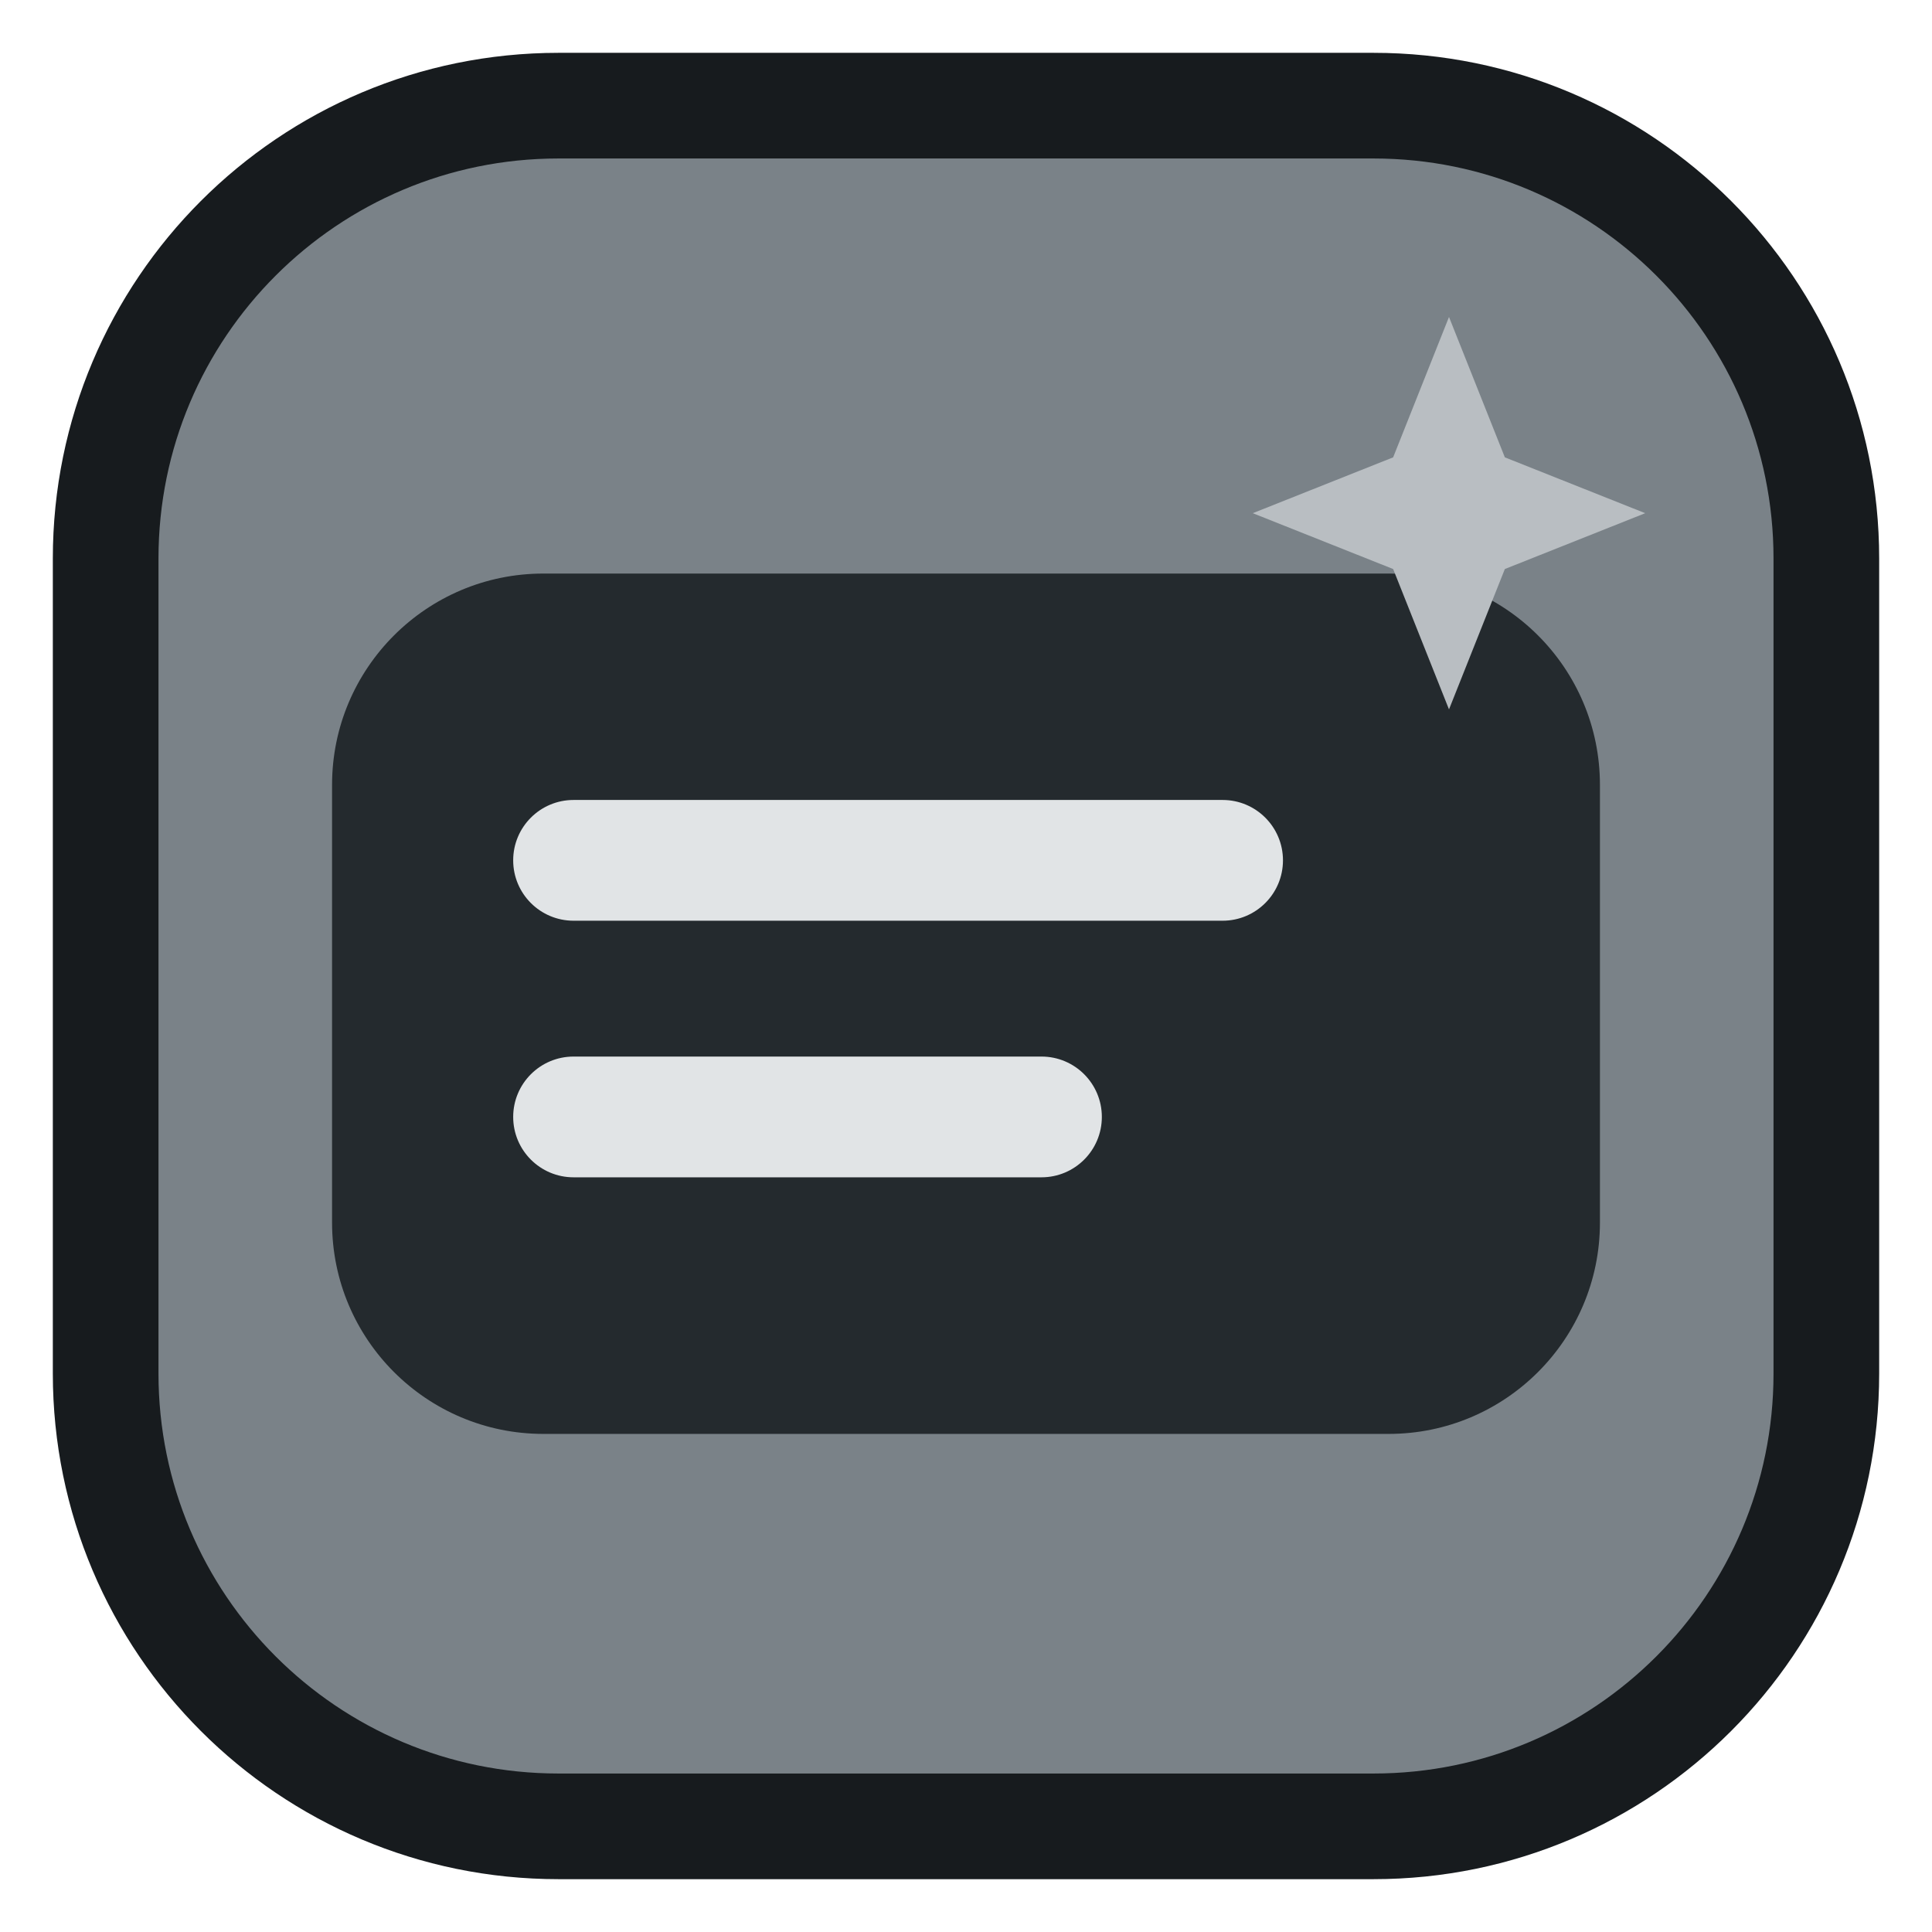
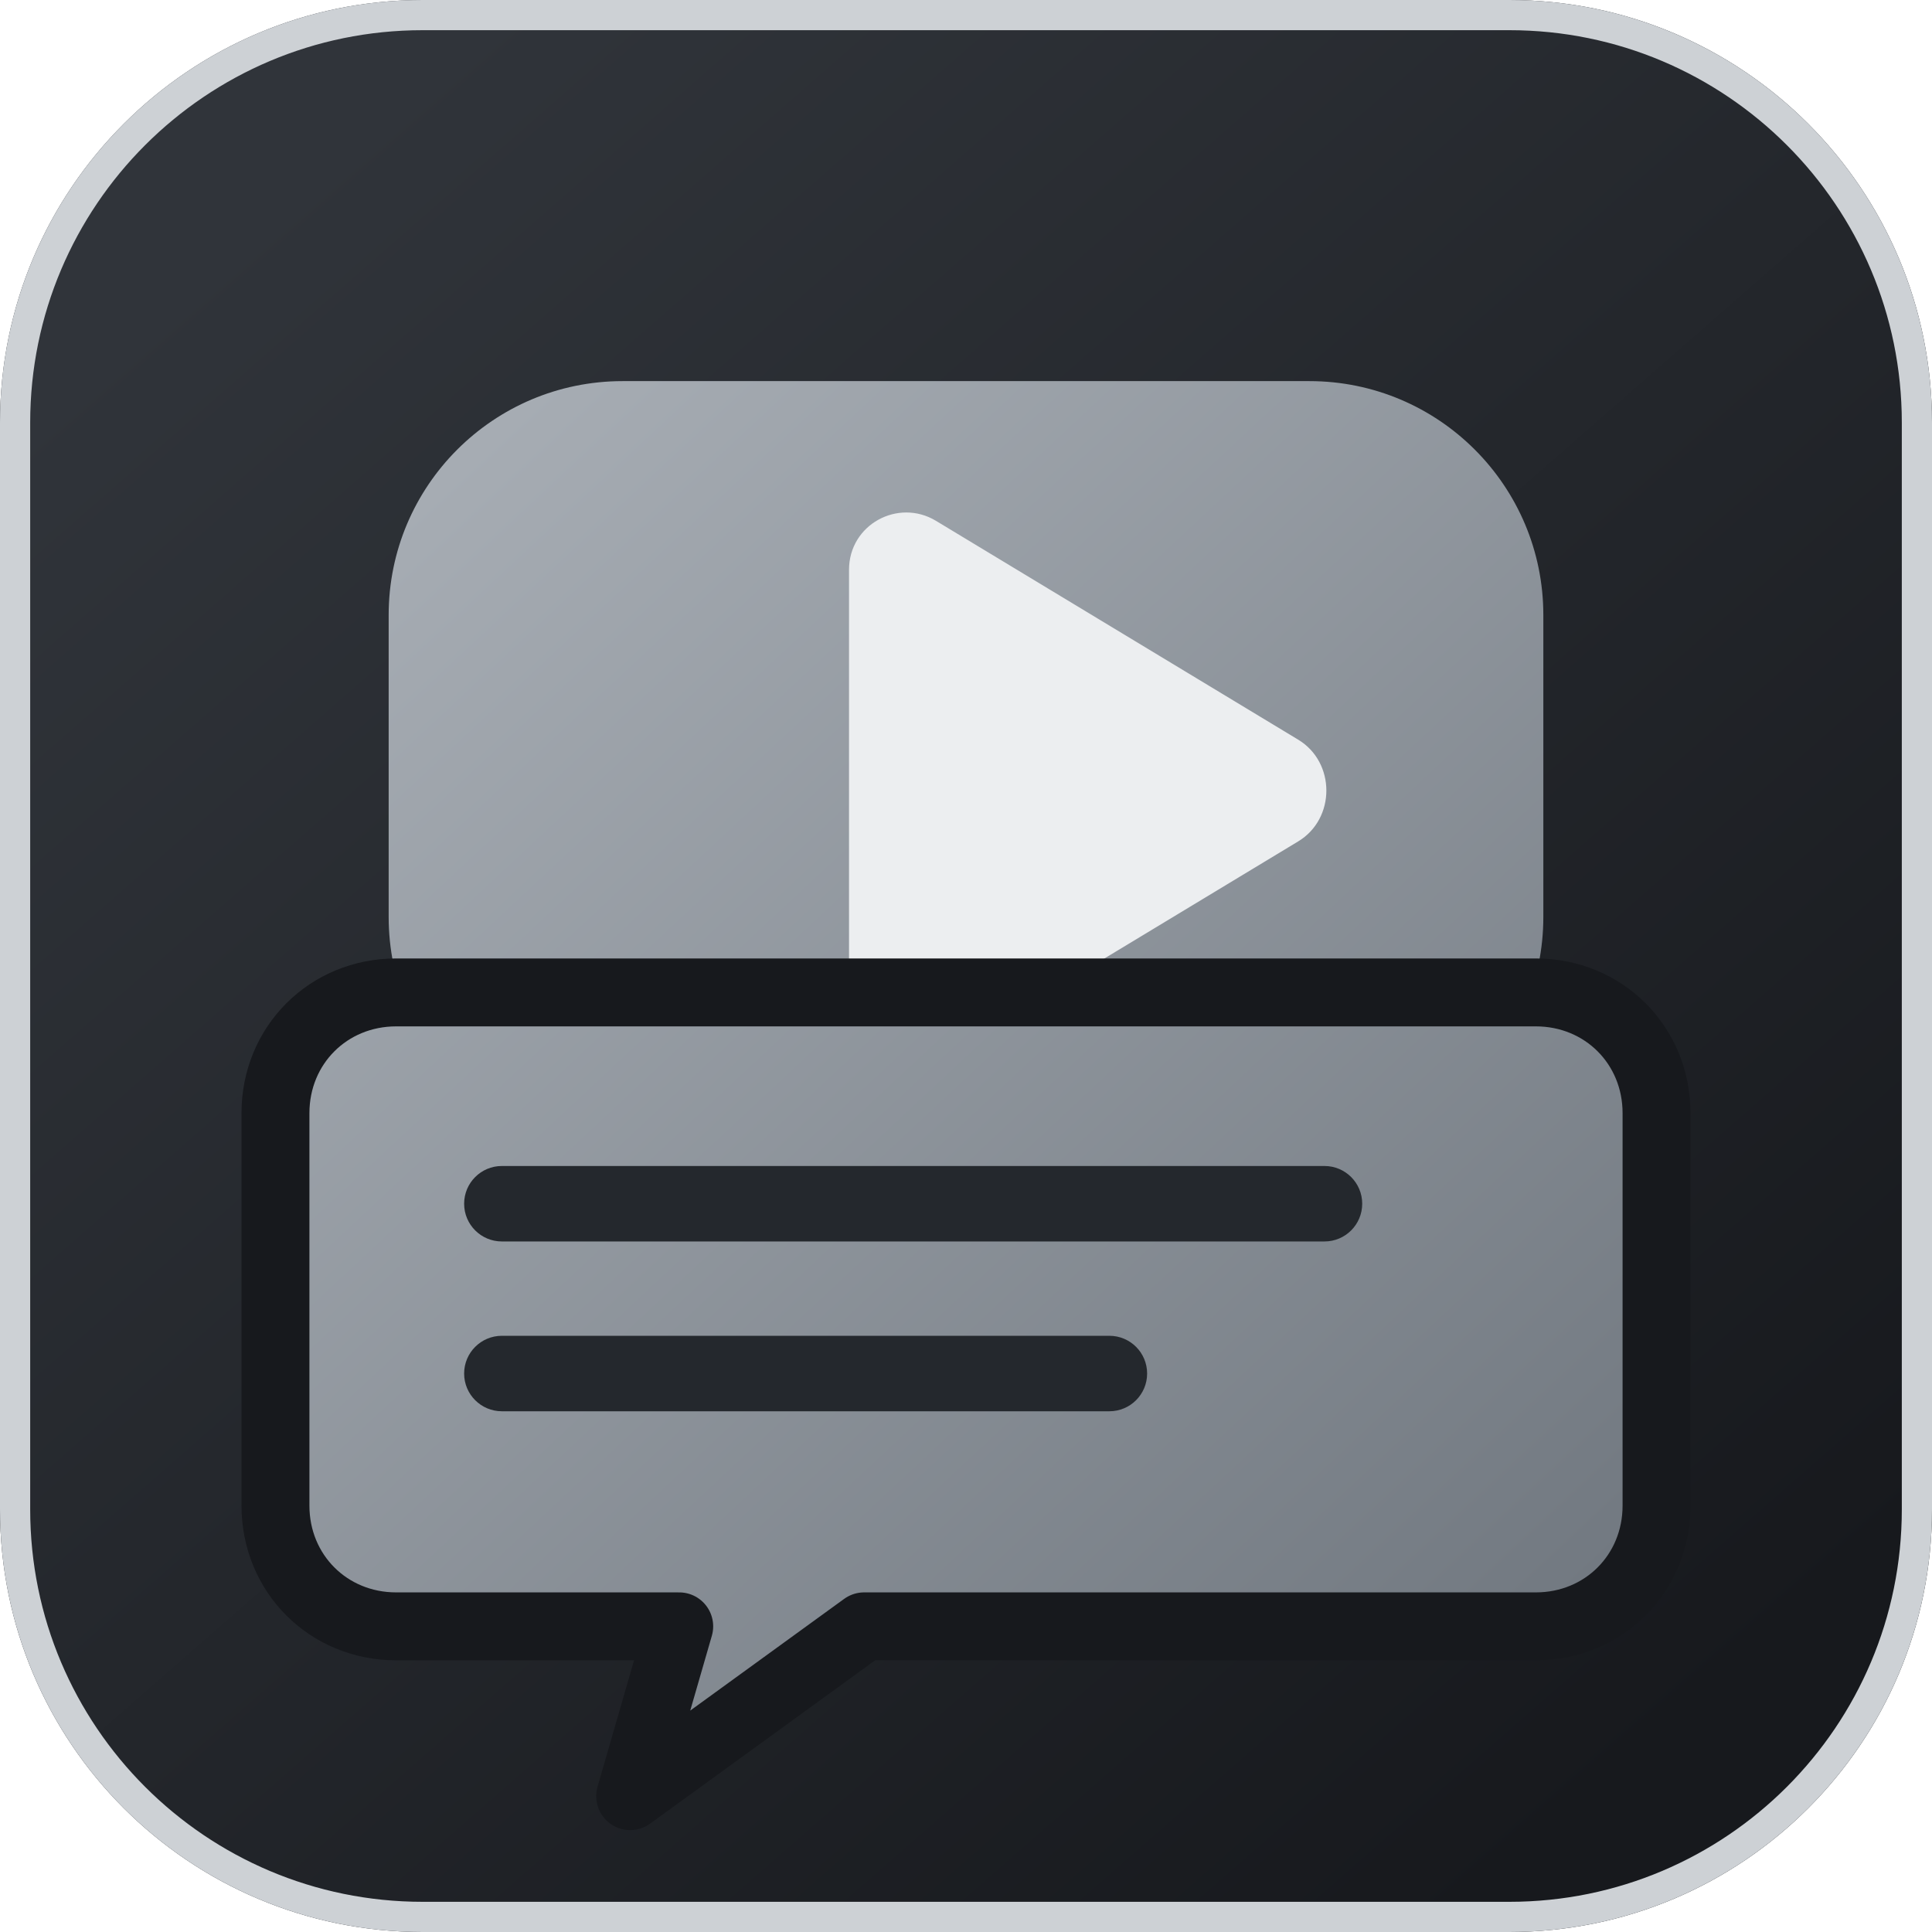
- <svg xmlns="http://www.w3.org/2000/svg" viewBox="0 0 128 128">
-   <rect x="7" y="7" width="114" height="114" rx="30" fill="#7A8288" stroke="#171B1E" stroke-width="7" />
-   <rect x="22" y="38" width="84" height="57" rx="14" fill="#242A2E" />
-   <rect x="34" y="53" width="51" height="8" rx="4" fill="#E1E4E6" />
-   <rect x="34" y="70" width="39" height="8" rx="4" fill="#E1E4E6" />
-   <path d="M96 21l3.7 9.3L109 34l-9.3 3.7L96 47l-3.7-9.3L83 34l9.3-3.7L96 21z" fill="#B9BEC2" />
+ <svg xmlns="http://www.w3.org/2000/svg" viewBox="0 0 512 512" role="img" aria-labelledby="title desc">
+   <defs>
+     <linearGradient id="tile" x1="74" y1="50" x2="438" y2="466" gradientUnits="userSpaceOnUse">
+       <stop stop-color="#30343A" />
+       <stop offset="1" stop-color="#17191D" />
+     </linearGradient>
+     <linearGradient id="muted" x1="110" y1="100" x2="420" y2="432" gradientUnits="userSpaceOnUse">
+       <stop stop-color="#A9AFB6" />
+       <stop offset="1" stop-color="#717880" />
+     </linearGradient>
+   </defs>
+   <rect width="512" height="512" rx="112" fill="url(#tile)" />
+   <rect x="4" y="4" width="504" height="504" rx="108" fill="none" stroke="#CDD1D5" stroke-width="8" />
+   <rect x="103" y="101" width="306" height="204" rx="62" fill="url(#muted)" />
+   <path d="M225 151c0-12 13-19 23-13l96 58c10 6 10 21 0 27l-96 58c-10 6-23-1-23-13V151Z" fill="#ECEEF0" />
+   <path d="M105 263h302c18 0 32 14 32 32v104c0 18-14 32-32 32H229l-62 45 13-45h-75c-18 0-32-14-32-32V295c0-18 14-32 32-32Z" fill="url(#muted)" stroke="#17191D" stroke-width="18" stroke-linejoin="round" />
+   <rect x="123" y="309" width="238" height="20" rx="10" fill="#24282D" />
+   <rect x="123" y="354" width="181" height="20" rx="10" fill="#24282D" />
</svg>
